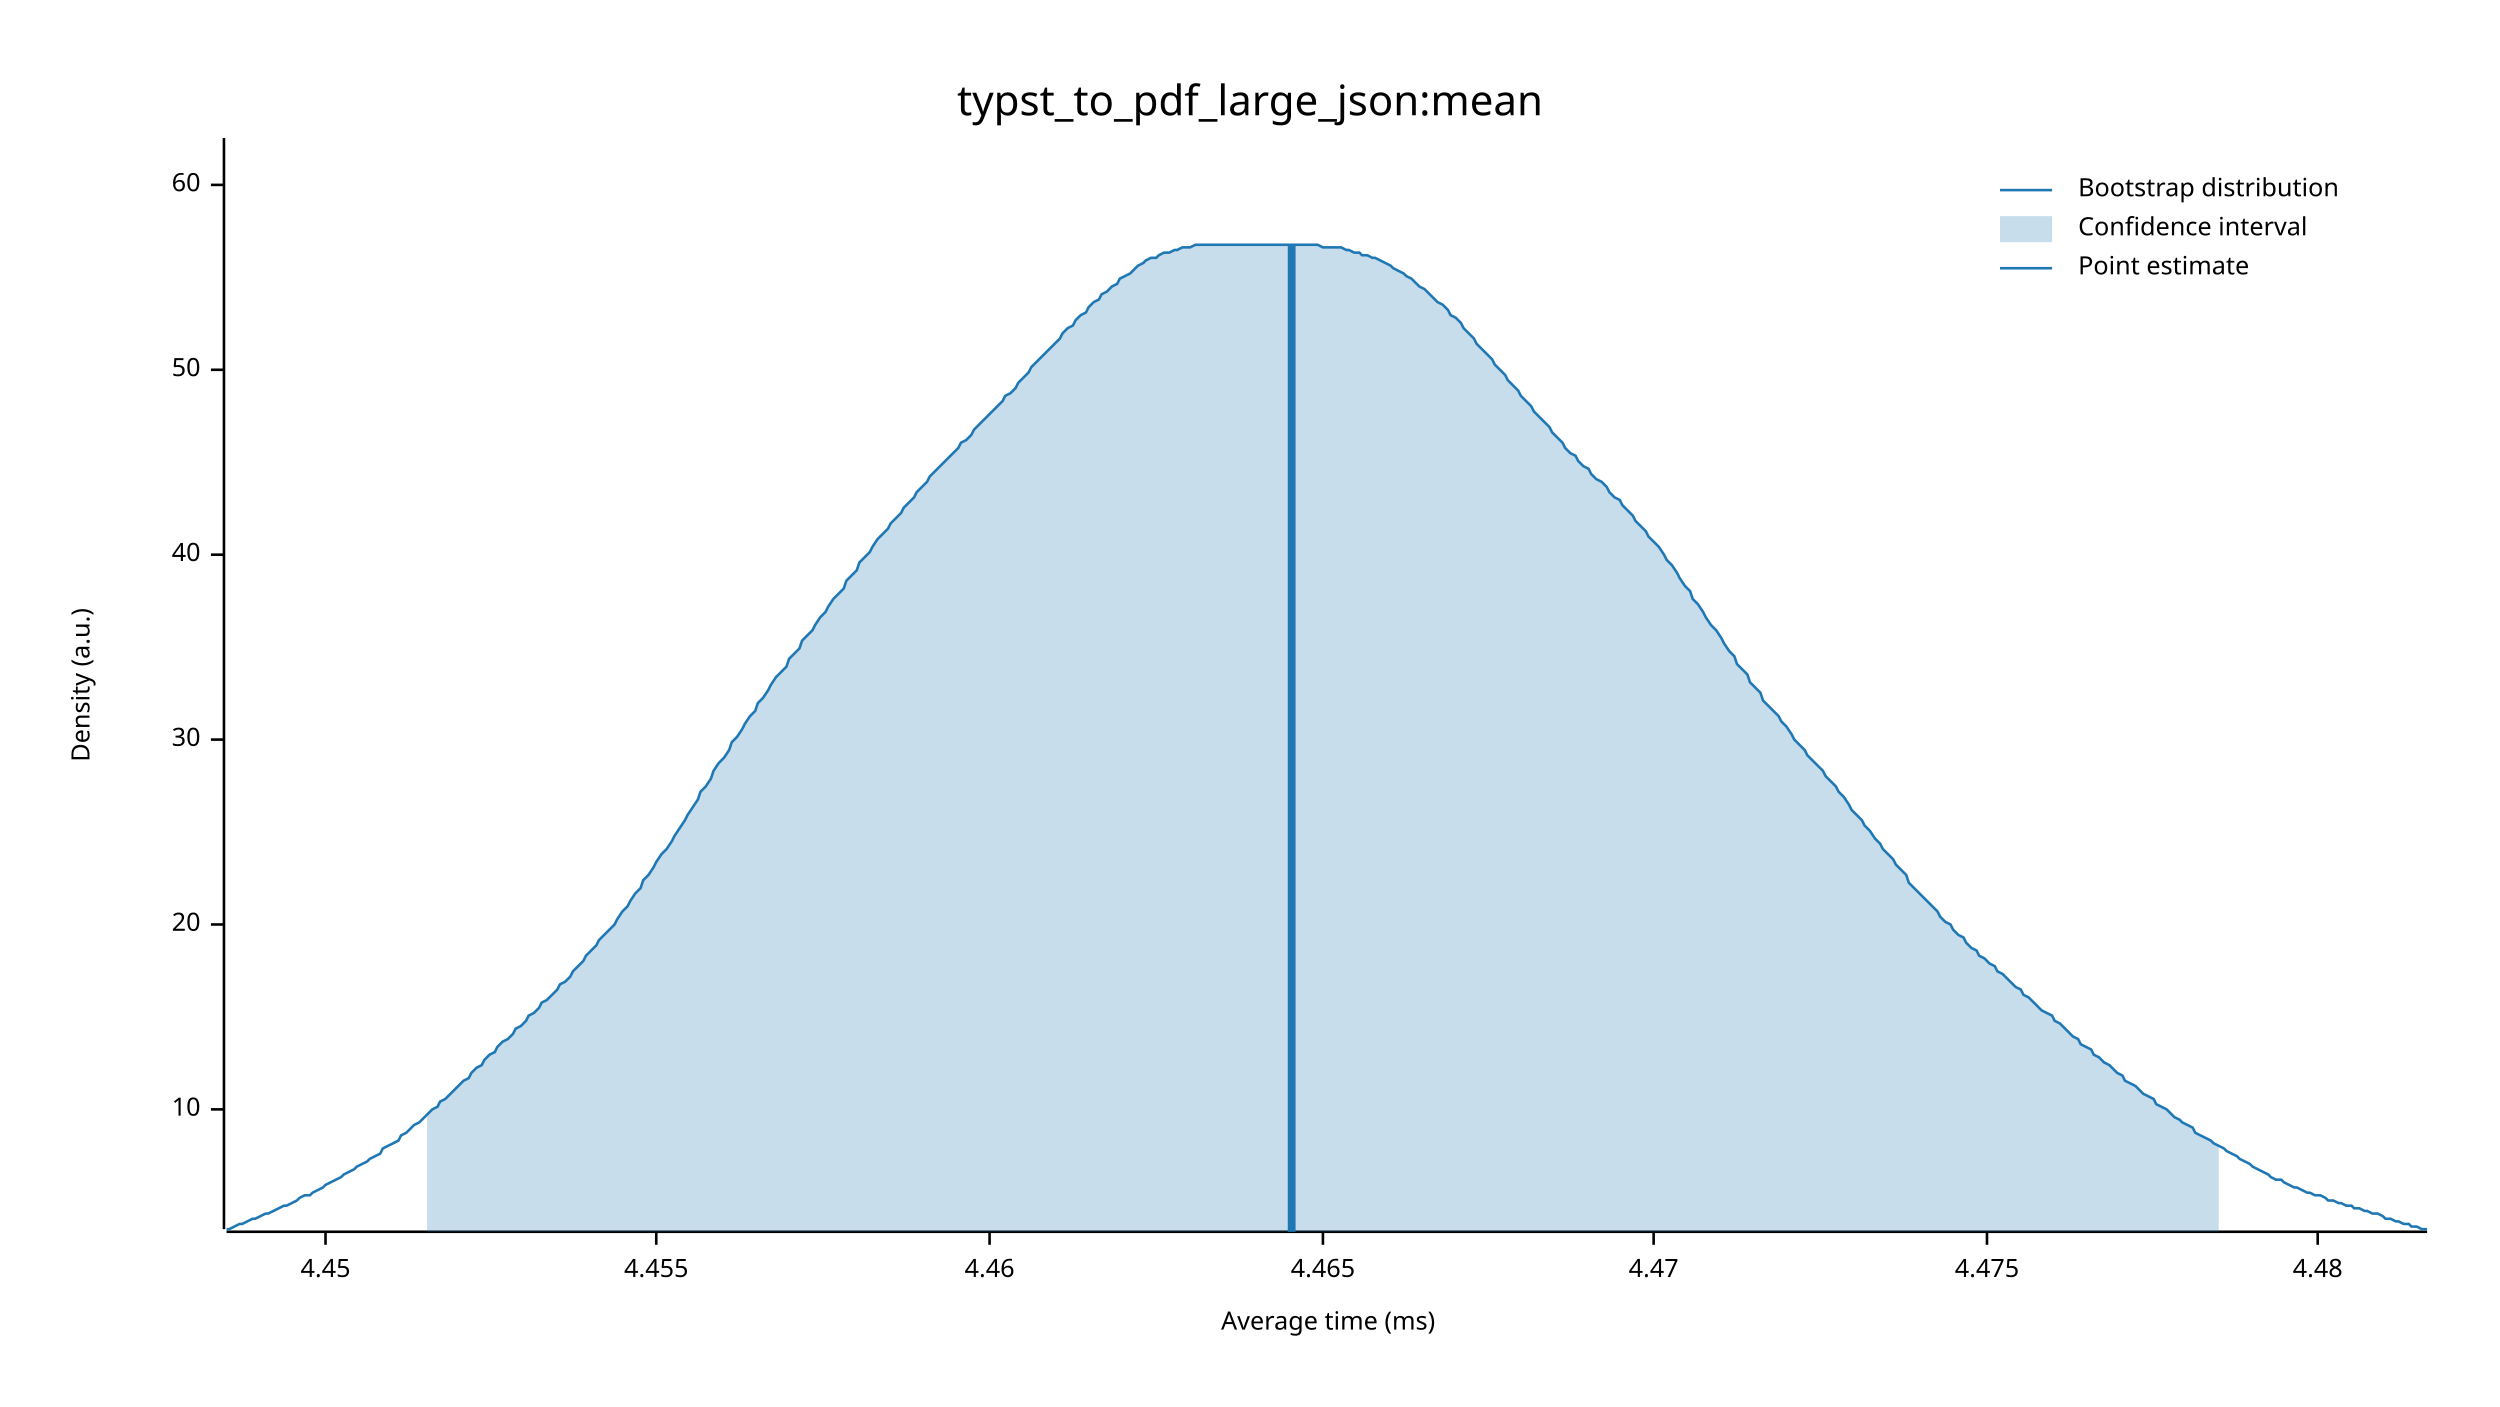
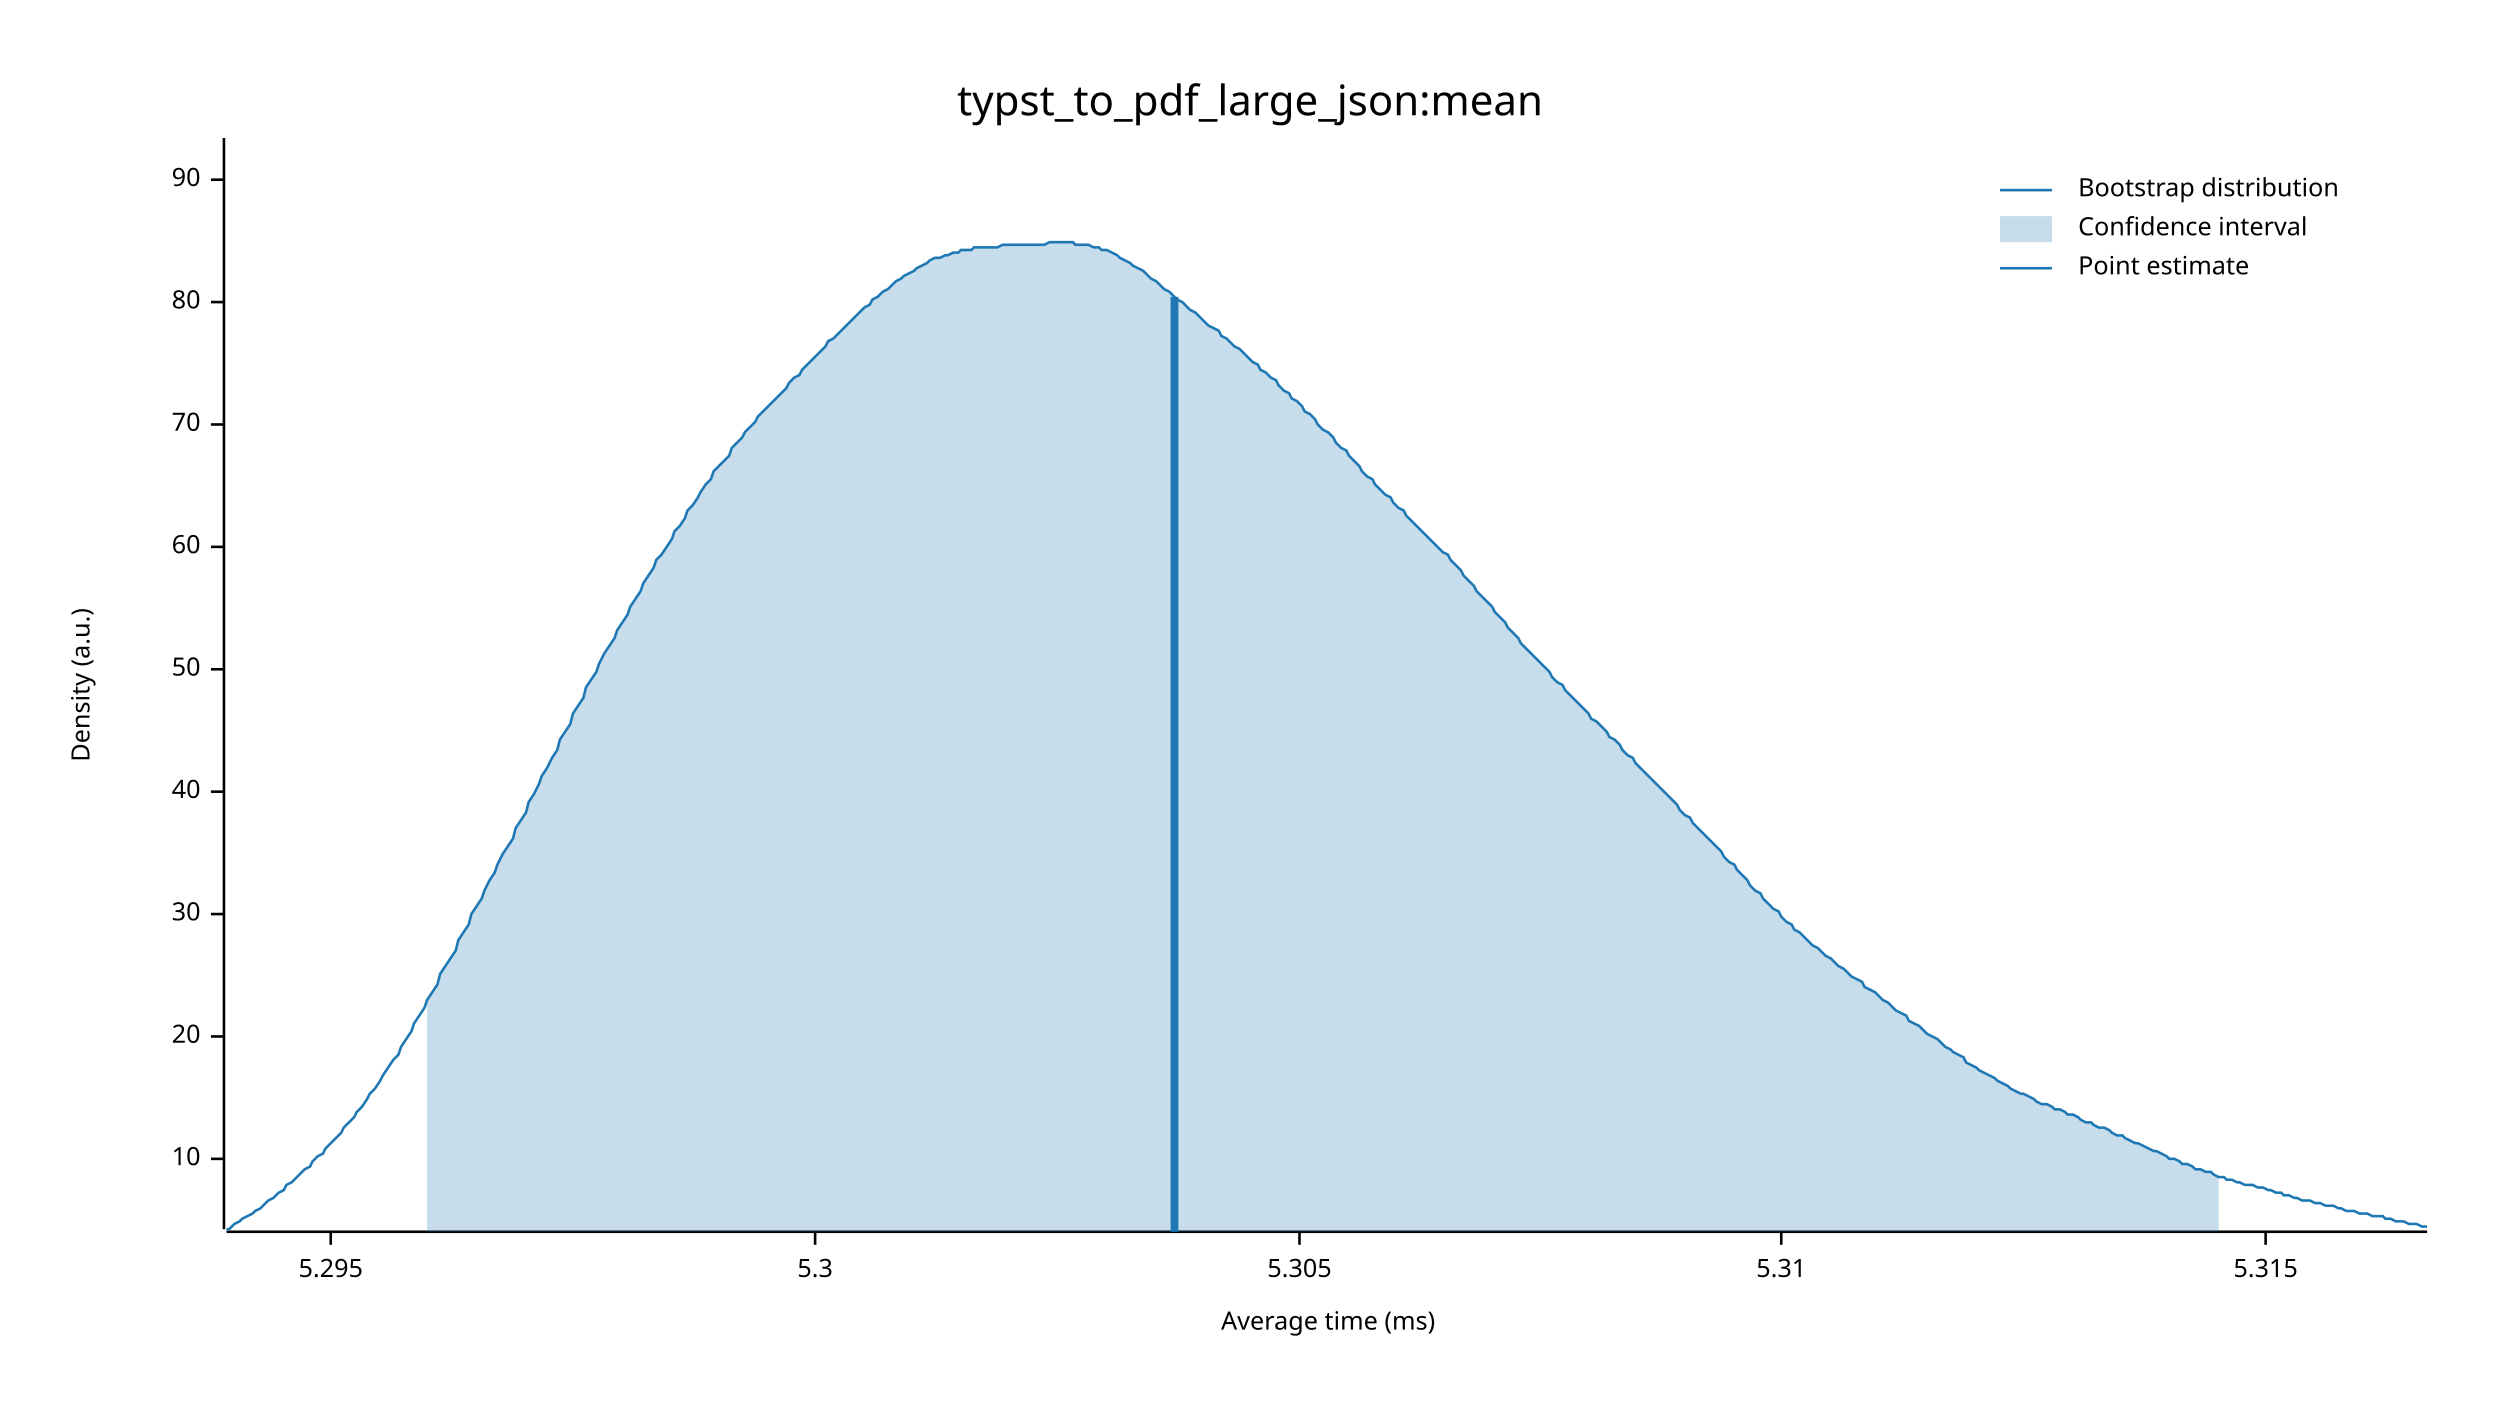
<svg xmlns="http://www.w3.org/2000/svg" width="960" height="540" viewBox="0 0 960 540">
  <text x="480" y="32" dy="0.76em" text-anchor="middle" font-family="sans-serif" font-size="16.129" opacity="1" fill="#000000">
typst_to_pdf_large_json:mean
</text>
  <text x="27" y="263" dy="0.76em" text-anchor="middle" font-family="sans-serif" font-size="9.677" opacity="1" fill="#000000" transform="rotate(270, 27, 263)">
Density (a.u.)
</text>
  <text x="510" y="513" dy="-0.5ex" text-anchor="middle" font-family="sans-serif" font-size="9.677" opacity="1" fill="#000000">
Average time (ms)
</text>
  <polyline fill="none" opacity="1" stroke="#000000" stroke-width="1" points="86,53 86,472 " />
-   <text x="77" y="426" dy="0.5ex" text-anchor="end" font-family="sans-serif" font-size="9.677" opacity="1" fill="#000000">
+   <text x="77" y="445" dy="0.5ex" text-anchor="end" font-family="sans-serif" font-size="9.677" opacity="1" fill="#000000">
10
</text>
-   <polyline fill="none" opacity="1" stroke="#000000" stroke-width="1" points="81,426 86,426 " />
-   <text x="77" y="355" dy="0.5ex" text-anchor="end" font-family="sans-serif" font-size="9.677" opacity="1" fill="#000000">
+   <polyline fill="none" opacity="1" stroke="#000000" stroke-width="1" points="81,445 86,445 " />
+   <text x="77" y="398" dy="0.5ex" text-anchor="end" font-family="sans-serif" font-size="9.677" opacity="1" fill="#000000">
20
</text>
-   <polyline fill="none" opacity="1" stroke="#000000" stroke-width="1" points="81,355 86,355 " />
-   <text x="77" y="284" dy="0.5ex" text-anchor="end" font-family="sans-serif" font-size="9.677" opacity="1" fill="#000000">
+   <polyline fill="none" opacity="1" stroke="#000000" stroke-width="1" points="81,398 86,398 " />
+   <text x="77" y="351" dy="0.5ex" text-anchor="end" font-family="sans-serif" font-size="9.677" opacity="1" fill="#000000">
30
</text>
-   <polyline fill="none" opacity="1" stroke="#000000" stroke-width="1" points="81,284 86,284 " />
-   <text x="77" y="213" dy="0.5ex" text-anchor="end" font-family="sans-serif" font-size="9.677" opacity="1" fill="#000000">
+   <polyline fill="none" opacity="1" stroke="#000000" stroke-width="1" points="81,351 86,351 " />
+   <text x="77" y="304" dy="0.5ex" text-anchor="end" font-family="sans-serif" font-size="9.677" opacity="1" fill="#000000">
40
</text>
-   <polyline fill="none" opacity="1" stroke="#000000" stroke-width="1" points="81,213 86,213 " />
-   <text x="77" y="142" dy="0.5ex" text-anchor="end" font-family="sans-serif" font-size="9.677" opacity="1" fill="#000000">
+   <polyline fill="none" opacity="1" stroke="#000000" stroke-width="1" points="81,304 86,304 " />
+   <text x="77" y="257" dy="0.5ex" text-anchor="end" font-family="sans-serif" font-size="9.677" opacity="1" fill="#000000">
50
</text>
-   <polyline fill="none" opacity="1" stroke="#000000" stroke-width="1" points="81,142 86,142 " />
-   <text x="77" y="71" dy="0.5ex" text-anchor="end" font-family="sans-serif" font-size="9.677" opacity="1" fill="#000000">
+   <polyline fill="none" opacity="1" stroke="#000000" stroke-width="1" points="81,257 86,257 " />
+   <text x="77" y="210" dy="0.5ex" text-anchor="end" font-family="sans-serif" font-size="9.677" opacity="1" fill="#000000">
60
</text>
-   <polyline fill="none" opacity="1" stroke="#000000" stroke-width="1" points="81,71 86,71 " />
+   <polyline fill="none" opacity="1" stroke="#000000" stroke-width="1" points="81,210 86,210 " />
+   <text x="77" y="163" dy="0.5ex" text-anchor="end" font-family="sans-serif" font-size="9.677" opacity="1" fill="#000000">
+ 70
+ </text>
+   <polyline fill="none" opacity="1" stroke="#000000" stroke-width="1" points="81,163 86,163 " />
+   <text x="77" y="116" dy="0.5ex" text-anchor="end" font-family="sans-serif" font-size="9.677" opacity="1" fill="#000000">
+ 80
+ </text>
+   <polyline fill="none" opacity="1" stroke="#000000" stroke-width="1" points="81,116 86,116 " />
+   <text x="77" y="69" dy="0.5ex" text-anchor="end" font-family="sans-serif" font-size="9.677" opacity="1" fill="#000000">
+ 90
+ </text>
+   <polyline fill="none" opacity="1" stroke="#000000" stroke-width="1" points="81,69 86,69 " />
  <polyline fill="none" opacity="1" stroke="#000000" stroke-width="1" points="87,473 932,473 " />
-   <text x="125" y="483" dy="0.76em" text-anchor="middle" font-family="sans-serif" font-size="9.677" opacity="1" fill="#000000">
- 4.45
+   <text x="127" y="483" dy="0.76em" text-anchor="middle" font-family="sans-serif" font-size="9.677" opacity="1" fill="#000000">
+ 5.295
</text>
-   <polyline fill="none" opacity="1" stroke="#000000" stroke-width="1" points="125,473 125,478 " />
-   <text x="252" y="483" dy="0.76em" text-anchor="middle" font-family="sans-serif" font-size="9.677" opacity="1" fill="#000000">
- 4.455
+   <polyline fill="none" opacity="1" stroke="#000000" stroke-width="1" points="127,473 127,478 " />
+   <text x="313" y="483" dy="0.76em" text-anchor="middle" font-family="sans-serif" font-size="9.677" opacity="1" fill="#000000">
+ 5.3
</text>
-   <polyline fill="none" opacity="1" stroke="#000000" stroke-width="1" points="252,473 252,478 " />
-   <text x="380" y="483" dy="0.76em" text-anchor="middle" font-family="sans-serif" font-size="9.677" opacity="1" fill="#000000">
- 4.46
+   <polyline fill="none" opacity="1" stroke="#000000" stroke-width="1" points="313,473 313,478 " />
+   <text x="499" y="483" dy="0.76em" text-anchor="middle" font-family="sans-serif" font-size="9.677" opacity="1" fill="#000000">
+ 5.305
</text>
-   <polyline fill="none" opacity="1" stroke="#000000" stroke-width="1" points="380,473 380,478 " />
-   <text x="508" y="483" dy="0.76em" text-anchor="middle" font-family="sans-serif" font-size="9.677" opacity="1" fill="#000000">
- 4.465
+   <polyline fill="none" opacity="1" stroke="#000000" stroke-width="1" points="499,473 499,478 " />
+   <text x="684" y="483" dy="0.76em" text-anchor="middle" font-family="sans-serif" font-size="9.677" opacity="1" fill="#000000">
+ 5.31
</text>
-   <polyline fill="none" opacity="1" stroke="#000000" stroke-width="1" points="508,473 508,478 " />
-   <text x="635" y="483" dy="0.76em" text-anchor="middle" font-family="sans-serif" font-size="9.677" opacity="1" fill="#000000">
- 4.47
+   <polyline fill="none" opacity="1" stroke="#000000" stroke-width="1" points="684,473 684,478 " />
+   <text x="870" y="483" dy="0.76em" text-anchor="middle" font-family="sans-serif" font-size="9.677" opacity="1" fill="#000000">
+ 5.315
</text>
-   <polyline fill="none" opacity="1" stroke="#000000" stroke-width="1" points="635,473 635,478 " />
-   <text x="763" y="483" dy="0.76em" text-anchor="middle" font-family="sans-serif" font-size="9.677" opacity="1" fill="#000000">
- 4.475
- </text>
-   <polyline fill="none" opacity="1" stroke="#000000" stroke-width="1" points="763,473 763,478 " />
-   <text x="890" y="483" dy="0.76em" text-anchor="middle" font-family="sans-serif" font-size="9.677" opacity="1" fill="#000000">
- 4.48
- </text>
-   <polyline fill="none" opacity="1" stroke="#000000" stroke-width="1" points="890,473 890,478 " />
-   <polyline fill="none" opacity="1" stroke="#1F78B4" stroke-width="1" points="87,472 88,472 90,471 92,470 93,470 95,469 97,468 98,468 100,467 102,466 103,466 105,465 107,464 109,463 110,463 112,462 114,461 115,460 117,459 119,459 120,458 122,457 124,456 125,455 127,454 129,453 131,452 132,451 134,450 136,449 137,448 139,447 141,446 142,445 144,444 146,443 147,441 149,440 151,439 153,438 154,436 156,435 158,433 159,432 161,431 163,429 164,428 166,426 168,425 169,423 171,422 173,420 175,418 176,417 178,415 180,414 181,412 183,410 185,409 186,407 188,405 190,404 191,402 193,400 195,399 197,397 198,395 200,394 202,392 203,390 205,389 207,387 208,385 210,384 212,382 214,380 215,378 217,377 219,375 220,373 222,371 224,369 225,367 227,365 229,363 230,361 232,359 234,357 236,355 237,353 239,350 241,348 242,346 244,343 246,341 247,338 249,336 251,333 252,331 254,328 256,326 258,323 259,321 261,318 263,315 264,313 266,310 268,307 269,304 271,302 273,299 274,296 276,293 278,291 280,288 281,285 283,283 285,280 286,278 288,275 290,273 291,270 293,268 295,265 296,263 298,260 300,258 302,256 303,253 305,251 307,249 308,246 310,244 312,242 313,240 315,237 317,235 318,233 320,230 322,228 324,226 325,223 327,221 329,219 330,216 332,214 334,212 335,210 337,207 339,205 341,203 342,201 344,199 346,197 347,195 349,193 351,191 352,189 354,187 356,185 357,183 359,181 361,179 363,177 364,176 366,174 368,172 369,170 371,169 373,167 374,165 376,163 378,161 379,160 381,158 383,156 385,154 386,152 388,151 390,149 391,147 393,145 395,143 396,141 398,139 400,137 401,136 403,134 405,132 407,130 408,128 410,126 412,125 413,123 415,121 417,120 418,118 420,116 422,115 423,113 425,112 427,110 429,109 430,107 432,106 434,105 435,104 437,102 439,101 440,100 442,99 444,99 445,98 447,97 449,97 451,96 452,96 454,95 456,95 457,95 459,94 461,94 462,94 464,94 466,94 468,94 469,94 471,94 473,94 474,94 476,94 478,94 479,94 481,94 483,94 484,94 486,94 488,94 490,94 491,94 493,94 495,94 496,94 498,94 500,94 501,94 503,94 505,94 506,94 508,95 510,95 512,95 513,95 515,95 517,96 518,96 520,97 522,97 523,98 525,98 527,99 528,99 530,100 532,101 534,102 535,103 537,104 539,105 540,106 542,107 544,109 545,110 547,111 549,113 550,114 552,116 554,117 556,119 557,121 559,122 561,124 562,126 564,128 566,130 567,132 569,134 571,136 573,138 574,140 576,142 578,144 579,146 581,148 583,150 584,152 586,154 588,156 589,158 591,160 593,162 595,164 596,166 598,168 600,170 601,172 603,174 605,175 606,177 608,179 610,180 611,182 613,184 615,185 617,187 618,189 620,191 622,192 623,194 625,196 627,198 628,200 630,202 632,204 633,206 635,208 637,210 639,213 640,215 642,217 644,220 645,222 647,225 649,227 650,230 652,232 654,235 655,237 657,240 659,242 661,245 662,247 664,250 666,252 667,255 669,257 671,259 672,262 674,264 676,266 677,269 679,271 681,273 683,275 684,277 686,279 688,282 689,284 691,286 693,288 694,290 696,292 698,294 700,296 701,298 703,300 705,302 706,304 708,306 710,309 711,311 713,313 715,315 716,317 718,319 720,322 722,324 723,326 725,328 727,330 728,332 730,334 732,336 733,339 735,341 737,343 738,344 740,346 742,348 744,350 745,352 747,354 749,355 750,357 752,359 754,360 755,362 757,364 759,365 760,367 762,368 764,370 766,371 767,373 769,374 771,376 772,377 774,379 776,380 777,382 779,383 781,385 782,386 784,388 786,389 788,390 789,392 791,393 793,395 794,396 796,398 798,399 799,401 801,402 803,403 804,405 806,406 808,408 810,409 811,410 813,412 815,413 816,415 818,416 820,417 821,418 823,420 825,421 827,422 828,424 830,425 832,426 833,427 835,429 837,430 838,431 840,432 842,433 843,435 845,436 847,437 849,438 850,439 852,440 854,441 855,442 857,443 859,444 860,445 862,446 864,447 865,448 867,449 869,450 871,451 872,452 874,453 876,453 877,454 879,455 881,456 882,456 884,457 886,458 887,458 889,459 891,459 893,460 894,461 896,461 898,462 899,462 901,463 903,463 904,464 906,464 908,465 909,465 911,466 913,466 915,467 916,468 918,468 920,469 921,469 923,470 925,470 926,471 928,471 930,472 932,472 " />
-   <polygon opacity="0.25" fill="#1F78B4" points="164,428 166,426 168,425 169,423 171,422 173,420 175,418 176,417 178,415 180,414 181,412 183,410 185,409 186,407 188,405 190,404 191,402 193,400 195,399 197,397 198,395 200,394 202,392 203,390 205,389 207,387 208,385 210,384 212,382 214,380 215,378 217,377 219,375 220,373 222,371 224,369 225,367 227,365 229,363 230,361 232,359 234,357 236,355 237,353 239,350 241,348 242,346 244,343 246,341 247,338 249,336 251,333 252,331 254,328 256,326 258,323 259,321 261,318 263,315 264,313 266,310 268,307 269,304 271,302 273,299 274,296 276,293 278,291 280,288 281,285 283,283 285,280 286,278 288,275 290,273 291,270 293,268 295,265 296,263 298,260 300,258 302,256 303,253 305,251 307,249 308,246 310,244 312,242 313,240 315,237 317,235 318,233 320,230 322,228 324,226 325,223 327,221 329,219 330,216 332,214 334,212 335,210 337,207 339,205 341,203 342,201 344,199 346,197 347,195 349,193 351,191 352,189 354,187 356,185 357,183 359,181 361,179 363,177 364,176 366,174 368,172 369,170 371,169 373,167 374,165 376,163 378,161 379,160 381,158 383,156 385,154 386,152 388,151 390,149 391,147 393,145 395,143 396,141 398,139 400,137 401,136 403,134 405,132 407,130 408,128 410,126 412,125 413,123 415,121 417,120 418,118 420,116 422,115 423,113 425,112 427,110 429,109 430,107 432,106 434,105 435,104 437,102 439,101 440,100 442,99 444,99 445,98 447,97 449,97 451,96 452,96 454,95 456,95 457,95 459,94 461,94 462,94 464,94 466,94 468,94 469,94 471,94 473,94 474,94 476,94 478,94 479,94 481,94 483,94 484,94 486,94 488,94 490,94 491,94 493,94 495,94 496,94 498,94 500,94 501,94 503,94 505,94 506,94 508,95 510,95 512,95 513,95 515,95 517,96 518,96 520,97 522,97 523,98 525,98 527,99 528,99 530,100 532,101 534,102 535,103 537,104 539,105 540,106 542,107 544,109 545,110 547,111 549,113 550,114 552,116 554,117 556,119 557,121 559,122 561,124 562,126 564,128 566,130 567,132 569,134 571,136 573,138 574,140 576,142 578,144 579,146 581,148 583,150 584,152 586,154 588,156 589,158 591,160 593,162 595,164 596,166 598,168 600,170 601,172 603,174 605,175 606,177 608,179 610,180 611,182 613,184 615,185 617,187 618,189 620,191 622,192 623,194 625,196 627,198 628,200 630,202 632,204 633,206 635,208 637,210 639,213 640,215 642,217 644,220 645,222 647,225 649,227 650,230 652,232 654,235 655,237 657,240 659,242 661,245 662,247 664,250 666,252 667,255 669,257 671,259 672,262 674,264 676,266 677,269 679,271 681,273 683,275 684,277 686,279 688,282 689,284 691,286 693,288 694,290 696,292 698,294 700,296 701,298 703,300 705,302 706,304 708,306 710,309 711,311 713,313 715,315 716,317 718,319 720,322 722,324 723,326 725,328 727,330 728,332 730,334 732,336 733,339 735,341 737,343 738,344 740,346 742,348 744,350 745,352 747,354 749,355 750,357 752,359 754,360 755,362 757,364 759,365 760,367 762,368 764,370 766,371 767,373 769,374 771,376 772,377 774,379 776,380 777,382 779,383 781,385 782,386 784,388 786,389 788,390 789,392 791,393 793,395 794,396 796,398 798,399 799,401 801,402 803,403 804,405 806,406 808,408 810,409 811,410 813,412 815,413 816,415 818,416 820,417 821,418 823,420 825,421 827,422 828,424 830,425 832,426 833,427 835,429 837,430 838,431 840,432 842,433 843,435 845,436 847,437 849,438 850,439 852,440 852,473 164,473 " />
-   <polyline fill="none" opacity="1" stroke="#1F78B4" stroke-width="3" points="496,473 496,94 " />
+   <polyline fill="none" opacity="1" stroke="#000000" stroke-width="1" points="870,473 870,478 " />
+   <polyline fill="none" opacity="1" stroke="#1F78B4" stroke-width="1" points="87,472 88,472 90,470 92,469 93,468 95,467 97,466 98,465 100,464 102,462 103,461 105,460 107,458 109,457 110,455 112,454 114,452 115,451 117,449 119,448 120,446 122,444 124,443 125,441 127,439 129,437 131,435 132,433 134,431 136,429 137,427 139,425 141,422 142,420 144,418 146,415 147,413 149,410 151,407 153,405 154,402 156,399 158,396 159,393 161,390 163,387 164,384 166,381 168,378 169,374 171,371 173,368 175,365 176,361 178,358 180,355 181,351 183,348 185,345 186,342 188,338 190,335 191,332 193,328 195,325 197,322 198,318 200,315 202,312 203,308 205,305 207,301 208,298 210,295 212,291 214,288 215,284 217,281 219,278 220,274 222,271 224,268 225,264 227,261 229,258 230,255 232,251 234,248 236,245 237,242 239,239 241,236 242,233 244,230 246,227 247,224 249,221 251,218 252,215 254,213 256,210 258,207 259,204 261,202 263,199 264,196 266,194 268,191 269,189 271,186 273,184 274,181 276,179 278,177 280,175 281,172 283,170 285,168 286,166 288,164 290,162 291,160 293,158 295,156 296,155 298,153 300,151 302,149 303,147 305,145 307,144 308,142 310,140 312,138 313,137 315,135 317,133 318,131 320,130 322,128 324,126 325,125 327,123 329,121 330,120 332,118 334,117 335,115 337,114 339,112 341,111 342,110 344,108 346,107 347,106 349,105 351,104 352,103 354,102 356,101 357,100 359,99 361,99 363,98 364,98 366,97 368,97 369,96 371,96 373,96 374,95 376,95 378,95 379,95 381,95 383,95 385,94 386,94 388,94 390,94 391,94 393,94 395,94 396,94 398,94 400,94 401,94 403,93 405,93 407,93 408,93 410,93 412,93 413,94 415,94 417,94 418,94 420,95 422,95 423,96 425,96 427,97 429,98 430,99 432,100 434,101 435,102 437,103 439,104 440,105 442,107 444,108 445,109 447,111 449,112 451,114 452,115 454,116 456,118 457,119 459,120 461,122 462,123 464,125 466,126 468,127 469,129 471,130 473,132 474,133 476,134 478,136 479,137 481,139 483,140 484,142 486,143 488,145 490,146 491,148 493,150 495,151 496,153 498,154 500,156 501,158 503,159 505,161 506,163 508,165 510,166 512,168 513,170 515,172 517,173 518,175 520,177 522,179 523,181 525,183 527,184 528,186 530,188 532,190 534,191 535,193 537,195 539,196 540,198 542,200 544,202 545,203 547,205 549,207 550,208 552,210 554,212 556,213 557,215 559,217 561,219 562,221 564,223 566,225 567,227 569,229 571,231 573,233 574,235 576,237 578,239 579,241 581,243 583,245 584,247 586,249 588,251 589,252 591,254 593,256 595,258 596,260 598,262 600,263 601,265 603,267 605,269 606,270 608,272 610,274 611,276 613,277 615,279 617,281 618,283 620,284 622,286 623,288 625,290 627,291 628,293 630,295 632,297 633,298 635,300 637,302 639,304 640,305 642,307 644,309 645,311 647,313 649,314 650,316 652,318 654,320 655,321 657,323 659,325 661,327 662,329 664,331 666,332 667,334 669,336 671,338 672,340 674,342 676,343 677,345 679,347 681,349 683,350 684,352 686,354 688,355 689,357 691,358 693,360 694,361 696,363 698,364 700,366 701,367 703,368 705,370 706,371 708,372 710,374 711,375 713,376 715,377 716,379 718,380 720,381 722,383 723,384 725,385 727,387 728,388 730,389 732,390 733,392 735,393 737,394 738,395 740,397 742,398 744,399 745,400 747,402 749,403 750,404 752,405 754,406 755,408 757,409 759,410 760,411 762,412 764,413 766,414 767,415 769,416 771,417 772,418 774,419 776,420 777,420 779,421 781,422 782,423 784,424 786,424 788,425 789,426 791,426 793,427 794,428 796,428 798,429 799,430 801,431 803,431 804,432 806,433 808,433 810,434 811,435 813,436 815,436 816,437 818,438 820,439 821,439 823,440 825,441 827,442 828,442 830,443 832,444 833,445 835,445 837,446 838,447 840,447 842,448 843,449 845,449 847,450 849,450 850,451 852,452 854,452 855,453 857,453 859,454 860,454 862,455 864,455 865,455 867,456 869,456 871,457 872,457 874,458 876,458 877,459 879,459 881,460 882,460 884,461 886,461 887,461 889,462 891,462 893,463 894,463 896,463 898,464 899,464 901,465 903,465 904,465 906,466 908,466 909,466 911,467 913,467 915,467 916,468 918,468 920,469 921,469 923,469 925,470 926,470 928,470 930,471 932,471 " />
+   <polygon opacity="0.25" fill="#1F78B4" points="164,384 166,381 168,378 169,374 171,371 173,368 175,365 176,361 178,358 180,355 181,351 183,348 185,345 186,342 188,338 190,335 191,332 193,328 195,325 197,322 198,318 200,315 202,312 203,308 205,305 207,301 208,298 210,295 212,291 214,288 215,284 217,281 219,278 220,274 222,271 224,268 225,264 227,261 229,258 230,255 232,251 234,248 236,245 237,242 239,239 241,236 242,233 244,230 246,227 247,224 249,221 251,218 252,215 254,213 256,210 258,207 259,204 261,202 263,199 264,196 266,194 268,191 269,189 271,186 273,184 274,181 276,179 278,177 280,175 281,172 283,170 285,168 286,166 288,164 290,162 291,160 293,158 295,156 296,155 298,153 300,151 302,149 303,147 305,145 307,144 308,142 310,140 312,138 313,137 315,135 317,133 318,131 320,130 322,128 324,126 325,125 327,123 329,121 330,120 332,118 334,117 335,115 337,114 339,112 341,111 342,110 344,108 346,107 347,106 349,105 351,104 352,103 354,102 356,101 357,100 359,99 361,99 363,98 364,98 366,97 368,97 369,96 371,96 373,96 374,95 376,95 378,95 379,95 381,95 383,95 385,94 386,94 388,94 390,94 391,94 393,94 395,94 396,94 398,94 400,94 401,94 403,93 405,93 407,93 408,93 410,93 412,93 413,94 415,94 417,94 418,94 420,95 422,95 423,96 425,96 427,97 429,98 430,99 432,100 434,101 435,102 437,103 439,104 440,105 442,107 444,108 445,109 447,111 449,112 451,114 452,115 454,116 456,118 457,119 459,120 461,122 462,123 464,125 466,126 468,127 469,129 471,130 473,132 474,133 476,134 478,136 479,137 481,139 483,140 484,142 486,143 488,145 490,146 491,148 493,150 495,151 496,153 498,154 500,156 501,158 503,159 505,161 506,163 508,165 510,166 512,168 513,170 515,172 517,173 518,175 520,177 522,179 523,181 525,183 527,184 528,186 530,188 532,190 534,191 535,193 537,195 539,196 540,198 542,200 544,202 545,203 547,205 549,207 550,208 552,210 554,212 556,213 557,215 559,217 561,219 562,221 564,223 566,225 567,227 569,229 571,231 573,233 574,235 576,237 578,239 579,241 581,243 583,245 584,247 586,249 588,251 589,252 591,254 593,256 595,258 596,260 598,262 600,263 601,265 603,267 605,269 606,270 608,272 610,274 611,276 613,277 615,279 617,281 618,283 620,284 622,286 623,288 625,290 627,291 628,293 630,295 632,297 633,298 635,300 637,302 639,304 640,305 642,307 644,309 645,311 647,313 649,314 650,316 652,318 654,320 655,321 657,323 659,325 661,327 662,329 664,331 666,332 667,334 669,336 671,338 672,340 674,342 676,343 677,345 679,347 681,349 683,350 684,352 686,354 688,355 689,357 691,358 693,360 694,361 696,363 698,364 700,366 701,367 703,368 705,370 706,371 708,372 710,374 711,375 713,376 715,377 716,379 718,380 720,381 722,383 723,384 725,385 727,387 728,388 730,389 732,390 733,392 735,393 737,394 738,395 740,397 742,398 744,399 745,400 747,402 749,403 750,404 752,405 754,406 755,408 757,409 759,410 760,411 762,412 764,413 766,414 767,415 769,416 771,417 772,418 774,419 776,420 777,420 779,421 781,422 782,423 784,424 786,424 788,425 789,426 791,426 793,427 794,428 796,428 798,429 799,430 801,431 803,431 804,432 806,433 808,433 810,434 811,435 813,436 815,436 816,437 818,438 820,439 821,439 823,440 825,441 827,442 828,442 830,443 832,444 833,445 835,445 837,446 838,447 840,447 842,448 843,449 845,449 847,450 849,450 850,451 852,452 852,473 164,473 " />
+   <polyline fill="none" opacity="1" stroke="#1F78B4" stroke-width="3" points="451,473 451,114 " />
  <text x="798" y="68" dy="0.76em" text-anchor="start" font-family="sans-serif" font-size="9.677" opacity="1" fill="#000000">
Bootstrap distribution
</text>
  <text x="798" y="83" dy="0.76em" text-anchor="start" font-family="sans-serif" font-size="9.677" opacity="1" fill="#000000">
Confidence interval
</text>
  <text x="798" y="98" dy="0.76em" text-anchor="start" font-family="sans-serif" font-size="9.677" opacity="1" fill="#000000">
Point estimate
</text>
  <polyline fill="none" opacity="1" stroke="#1F78B4" stroke-width="1" points="768,73 788,73 " />
  <rect x="768" y="83" width="20" height="10" opacity="0.25" fill="#1F78B4" stroke="none" />
  <polyline fill="none" opacity="1" stroke="#1F78B4" stroke-width="1" points="768,103 788,103 " />
</svg>
